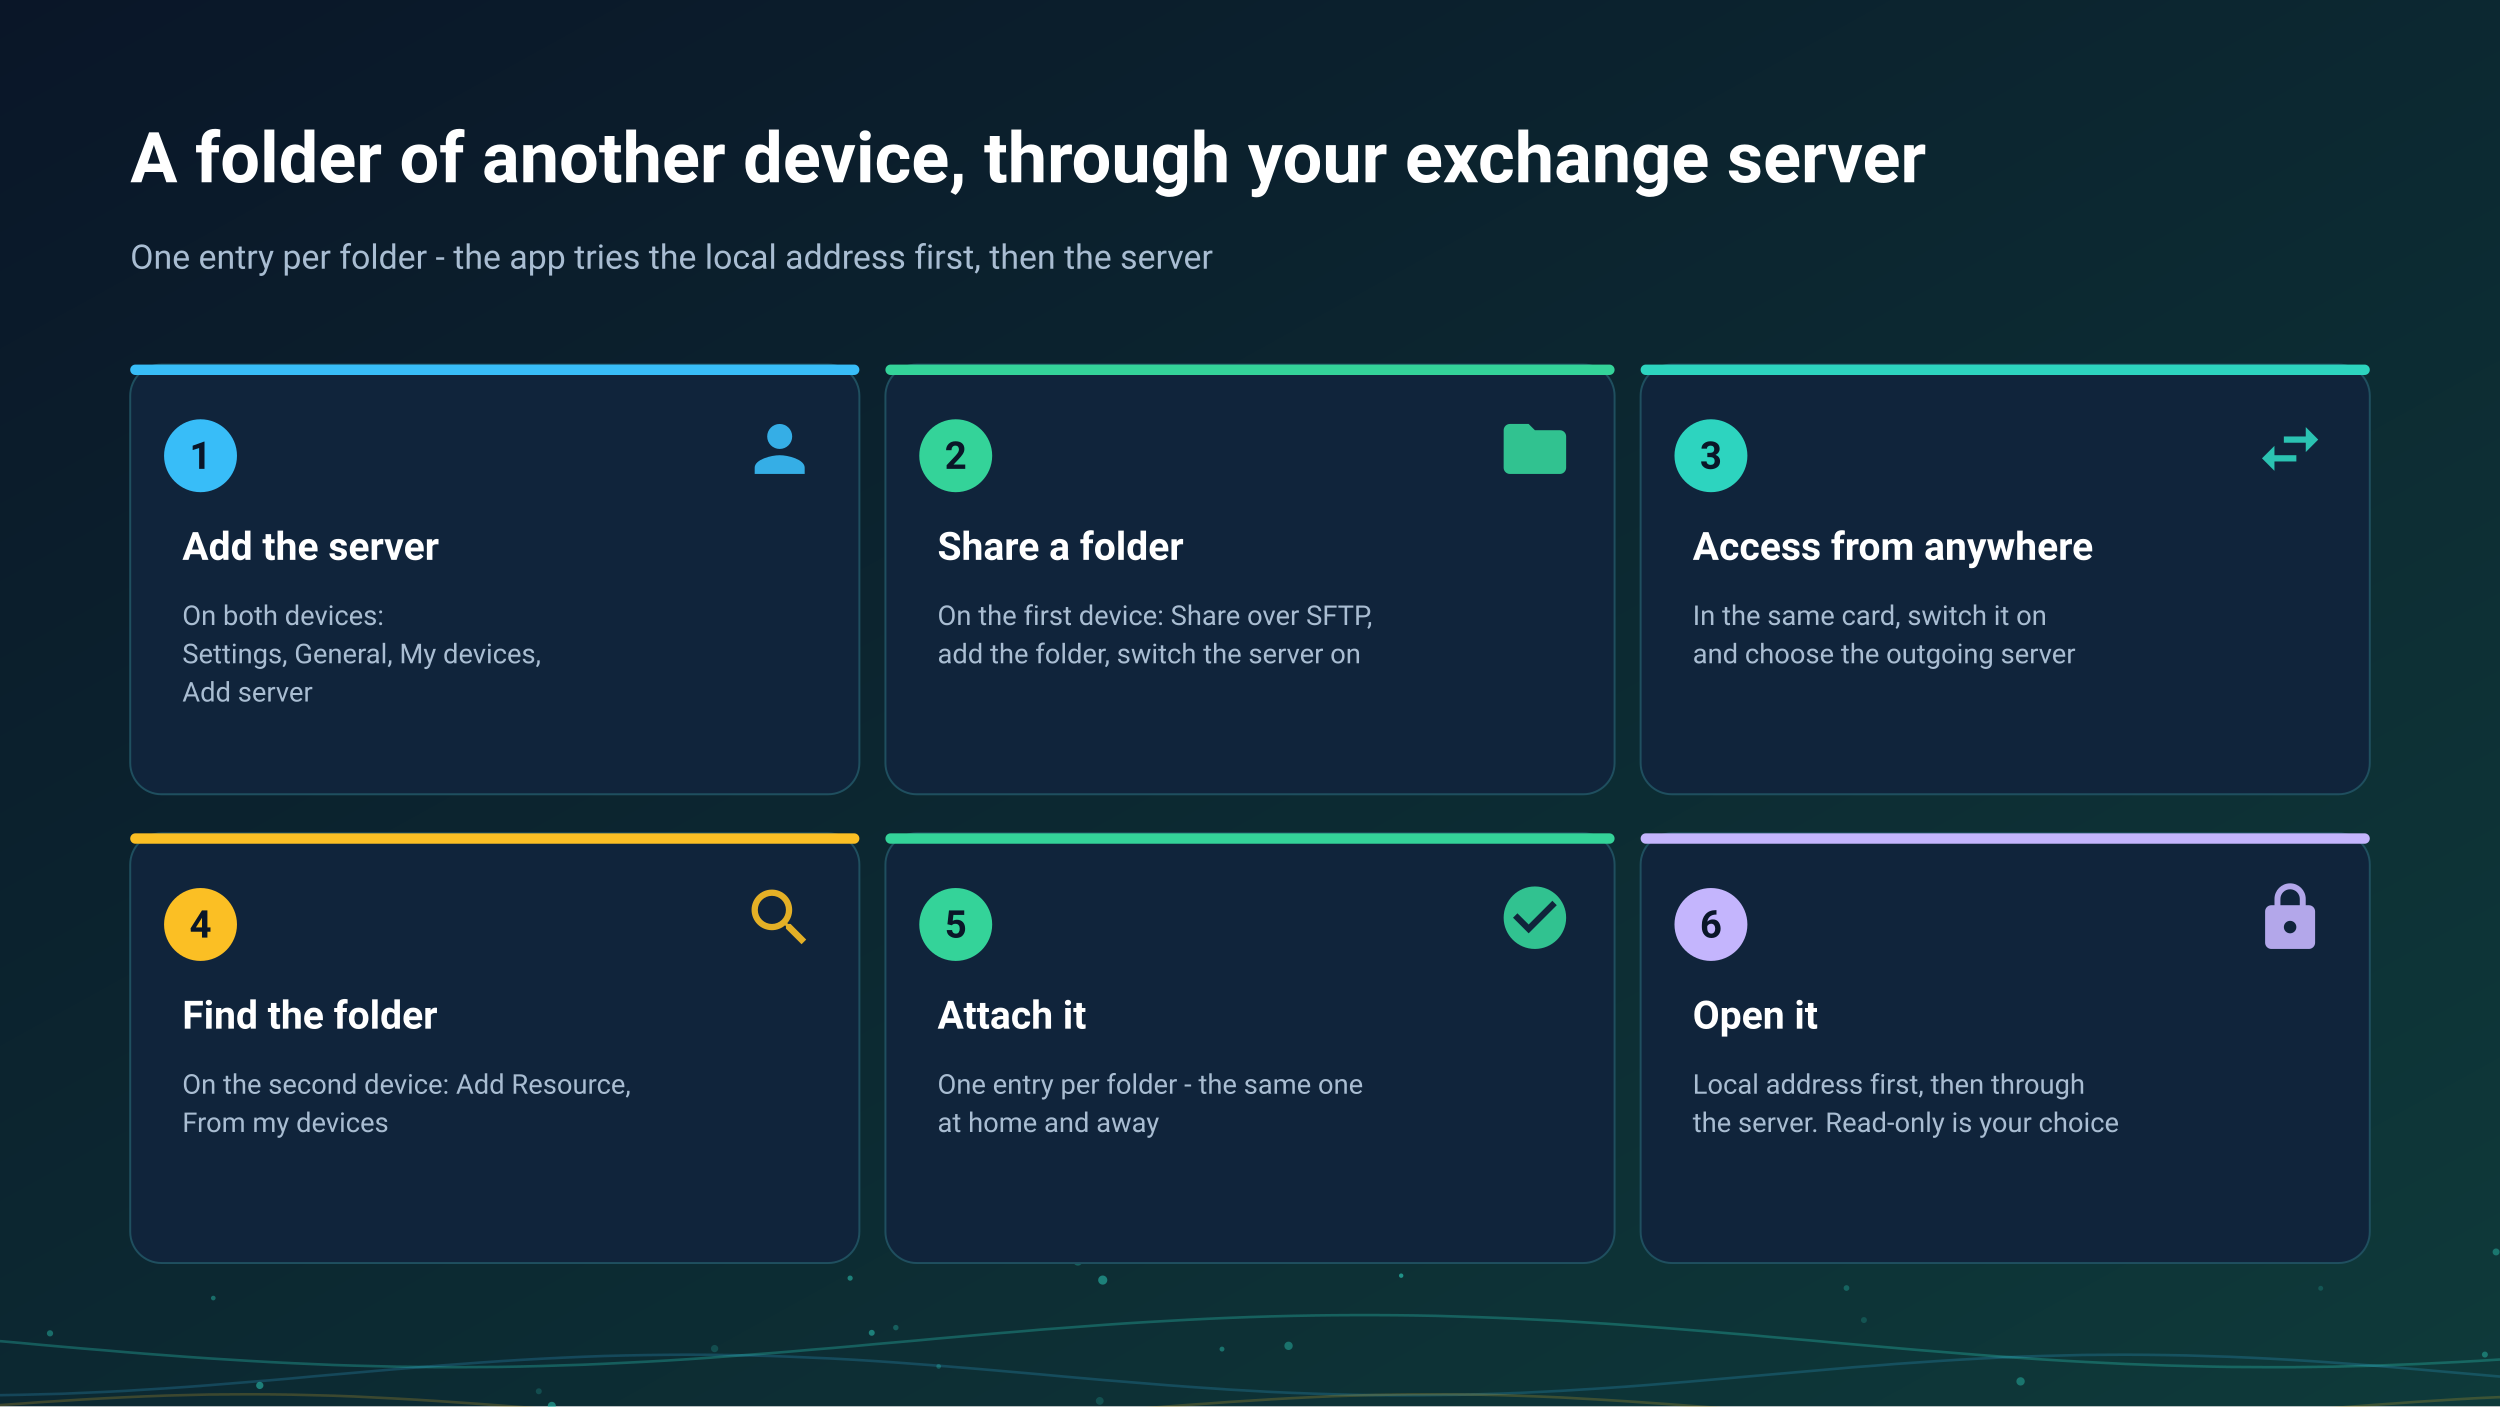
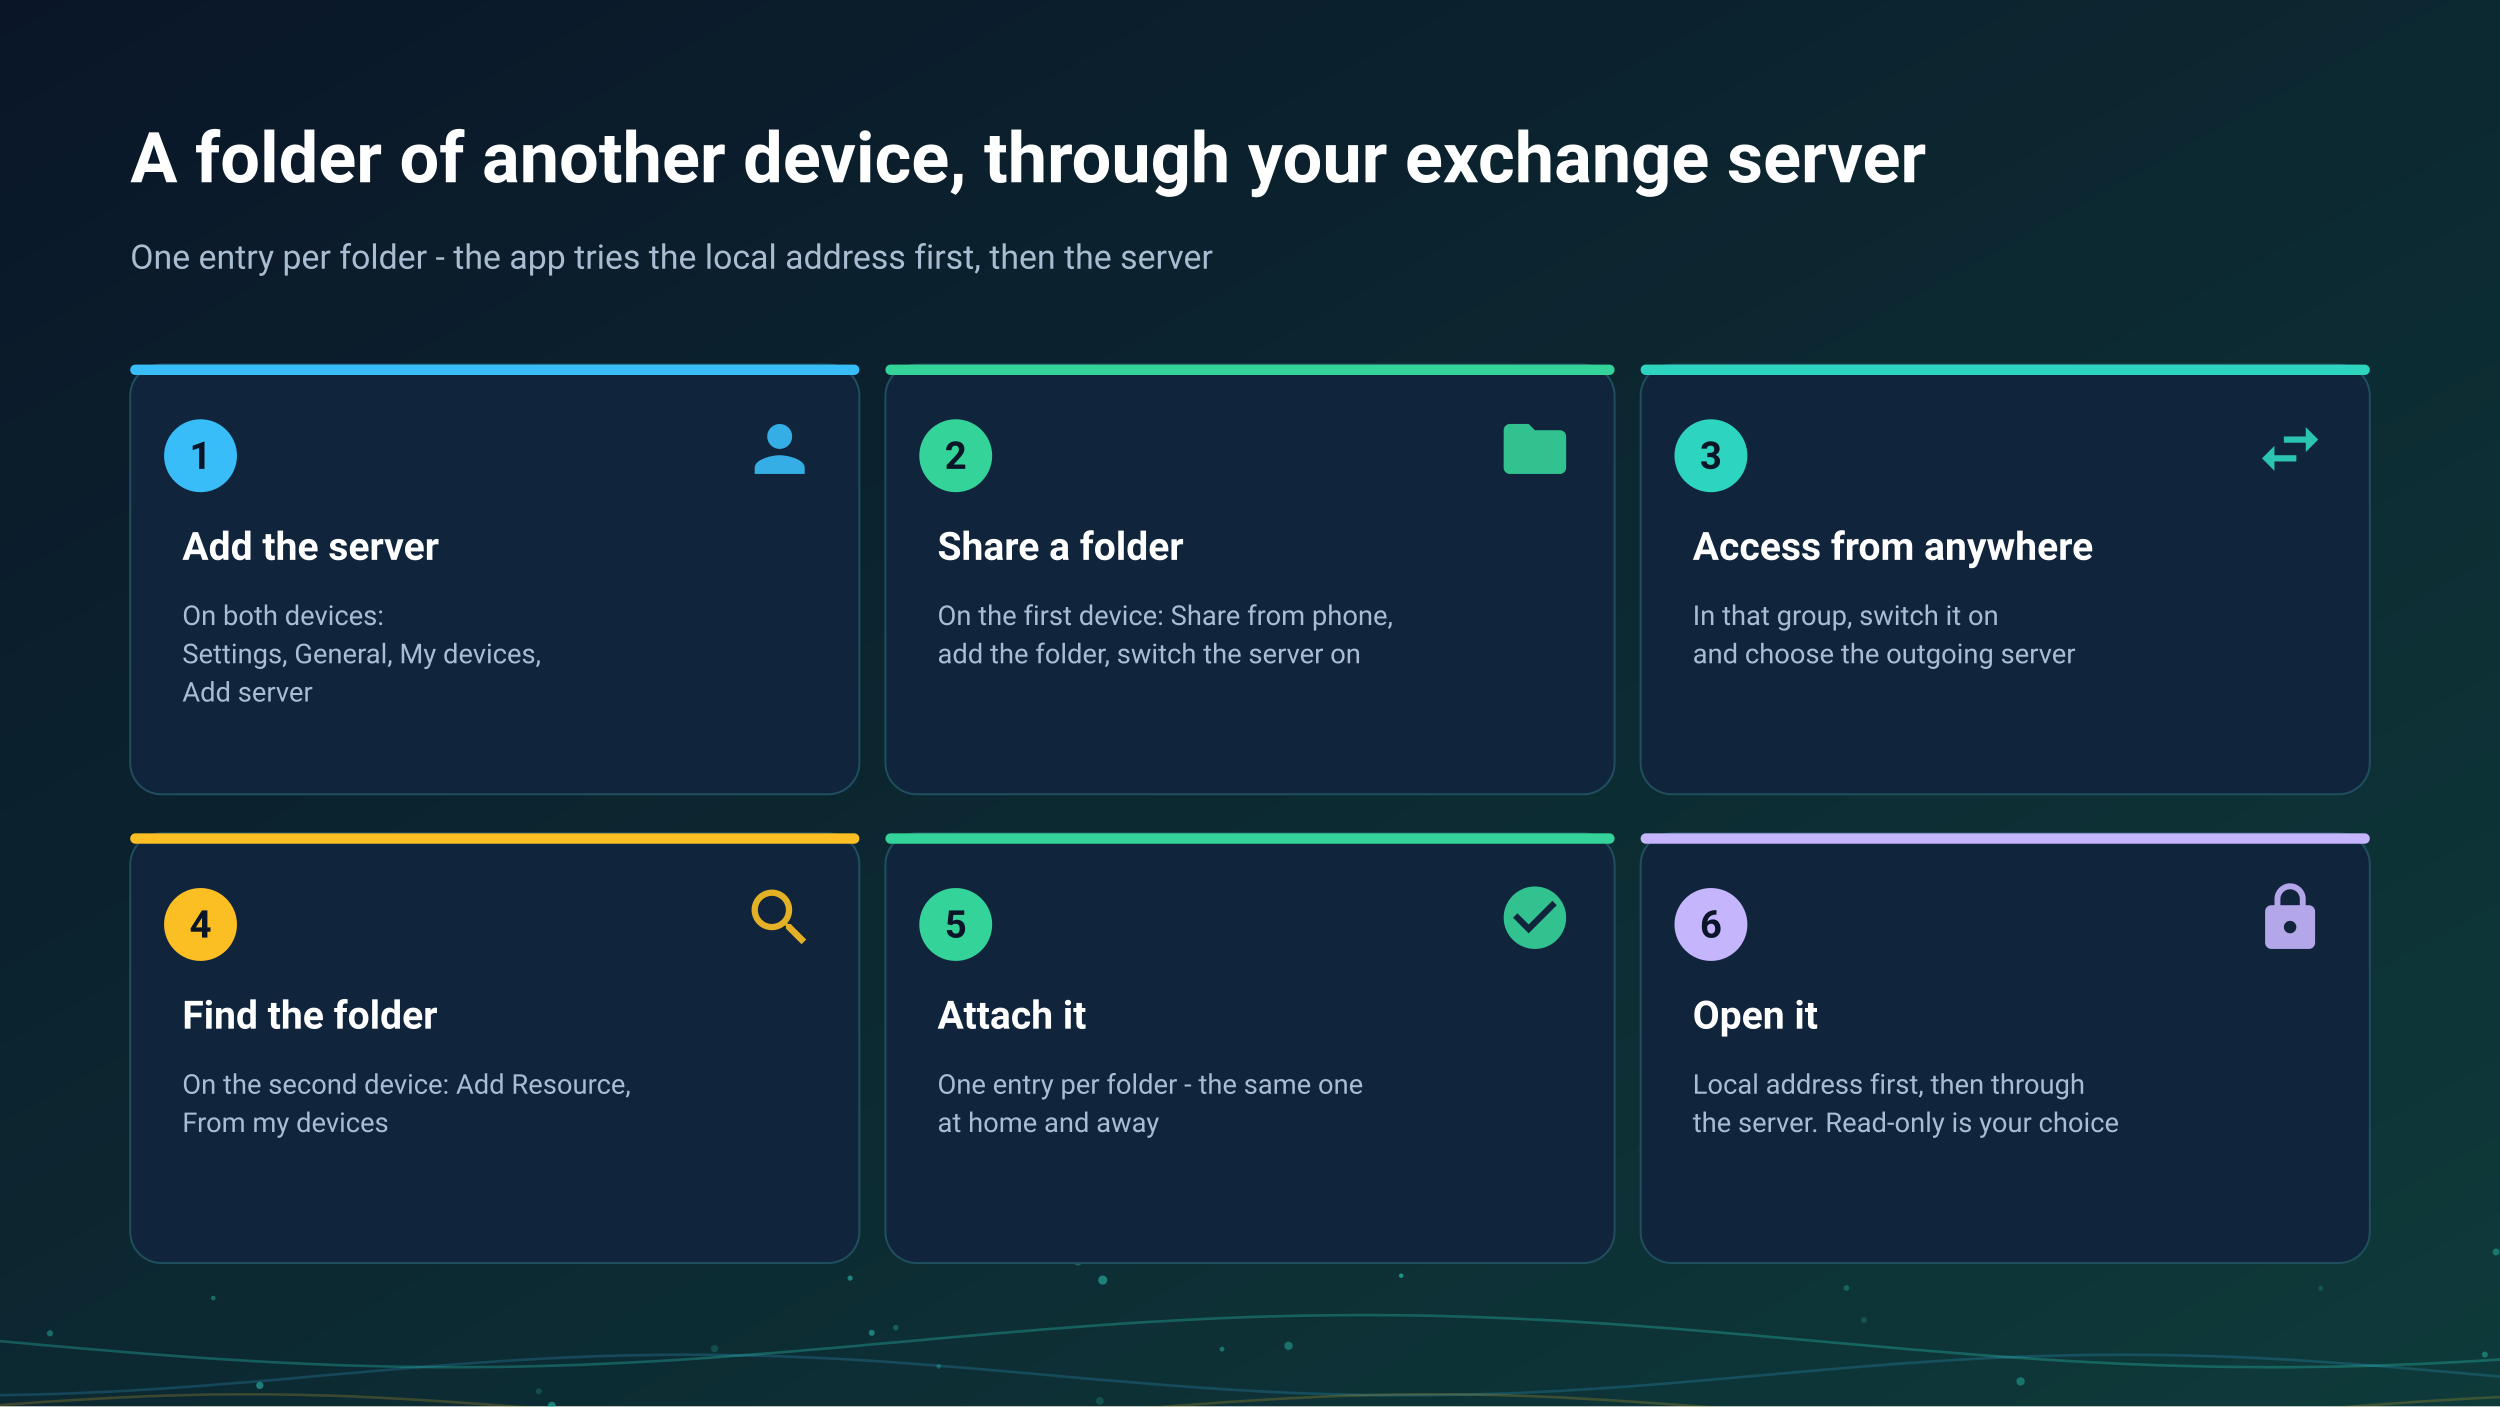
<svg xmlns="http://www.w3.org/2000/svg" viewBox="0 0 1920 1080" width="1920" height="1080" role="img" aria-labelledby="t d" lang="en">
  <defs>
    <marker id="arr-control" viewBox="0 0 10 10" refX="8.5" refY="5" markerWidth="7" markerHeight="7" orient="auto">
      <path d="M0 0L10 5L0 10z" fill="#38bdf8" />
    </marker>
    <marker id="arr-control-s" viewBox="0 0 10 10" refX="1.5" refY="5" markerWidth="7" markerHeight="7" orient="auto">
      <path d="M10 0L0 5L10 10z" fill="#38bdf8" />
    </marker>
    <marker id="arr-tunnel" viewBox="0 0 10 10" refX="8.5" refY="5" markerWidth="7" markerHeight="7" orient="auto">
      <path d="M0 0L10 5L0 10z" fill="#34d399" />
    </marker>
    <marker id="arr-tunnel-s" viewBox="0 0 10 10" refX="1.5" refY="5" markerWidth="7" markerHeight="7" orient="auto">
      <path d="M10 0L0 5L10 10z" fill="#34d399" />
    </marker>
    <marker id="arr-media" viewBox="0 0 10 10" refX="8.5" refY="5" markerWidth="7" markerHeight="7" orient="auto">
      <path d="M0 0L10 5L0 10z" fill="#fbbf24" />
    </marker>
    <marker id="arr-media-s" viewBox="0 0 10 10" refX="1.5" refY="5" markerWidth="7" markerHeight="7" orient="auto">
      <path d="M10 0L0 5L10 10z" fill="#fbbf24" />
    </marker>
    <marker id="arr-lan" viewBox="0 0 10 10" refX="8.5" refY="5" markerWidth="7" markerHeight="7" orient="auto">
      <path d="M0 0L10 5L0 10z" fill="#c4b5fd" />
    </marker>
    <marker id="arr-lan-s" viewBox="0 0 10 10" refX="1.5" refY="5" markerWidth="7" markerHeight="7" orient="auto">
      <path d="M10 0L0 5L10 10z" fill="#c4b5fd" />
    </marker>
    <marker id="arr-danger" viewBox="0 0 10 10" refX="8.5" refY="5" markerWidth="7" markerHeight="7" orient="auto">
      <path d="M0 0L10 5L0 10z" fill="#fca5a5" />
    </marker>
    <marker id="arr-danger-s" viewBox="0 0 10 10" refX="1.5" refY="5" markerWidth="7" markerHeight="7" orient="auto">
      <path d="M10 0L0 5L10 10z" fill="#fca5a5" />
    </marker>
    <marker id="arr-server" viewBox="0 0 10 10" refX="8.5" refY="5" markerWidth="7" markerHeight="7" orient="auto">
      <path d="M0 0L10 5L0 10z" fill="#2dd4bf" />
    </marker>
    <marker id="arr-server-s" viewBox="0 0 10 10" refX="1.5" refY="5" markerWidth="7" markerHeight="7" orient="auto">
      <path d="M10 0L0 5L10 10z" fill="#2dd4bf" />
    </marker>
    <marker id="arr-muted" viewBox="0 0 10 10" refX="8.5" refY="5" markerWidth="7" markerHeight="7" orient="auto">
      <path d="M0 0L10 5L0 10z" fill="#a9bdd2" />
    </marker>
    <marker id="arr-muted-s" viewBox="0 0 10 10" refX="1.5" refY="5" markerWidth="7" markerHeight="7" orient="auto">
      <path d="M10 0L0 5L10 10z" fill="#a9bdd2" />
    </marker>
    <marker id="arr-text" viewBox="0 0 10 10" refX="8.5" refY="5" markerWidth="7" markerHeight="7" orient="auto">
      <path d="M0 0L10 5L0 10z" fill="#ffffff" />
    </marker>
    <marker id="arr-text-s" viewBox="0 0 10 10" refX="1.5" refY="5" markerWidth="7" markerHeight="7" orient="auto">
      <path d="M10 0L0 5L10 10z" fill="#ffffff" />
    </marker>
    <filter id="soft" x="-20%" y="-20%" width="140%" height="140%">
      <feDropShadow dx="0" dy="4" stdDeviation="8" flood-color="#000" flood-opacity="0.18" />
    </filter>
    <filter id="glow" x="-50%" y="-50%" width="200%" height="200%">
      <feGaussianBlur stdDeviation="14" />
    </filter>
    <linearGradient id="bgGrad" x1="0" y1="0" x2="1" y2="1">
      <stop offset="0" stop-color="#0a1628" />
      <stop offset="1" stop-color="#0e3a3a" />
    </linearGradient>
    <radialGradient id="hub" cx="0.5" cy="0.5" r="0.5">
      <stop offset="0" stop-color="#2dd4bf" stop-opacity="0.55" />
      <stop offset="1" stop-color="#2dd4bf" stop-opacity="0" />
    </radialGradient>
  </defs>
  <rect width="1920" height="1080" fill="url(#bgGrad)" />
  <g aria-hidden="true">
    <polyline points="0 1030 16 1031.4 32 1032.9 48 1034.3 64 1035.7 80 1037 96 1038.4 112 1039.7 128 1040.9 144 1042.1 160 1043.2 176 1044.2 192 1045.2 208 1046.1 224 1046.9 240 1047.6 256 1048.3 272 1048.8 288 1049.2 304 1049.6 320 1049.8 336 1050 352 1050 368 1049.9 384 1049.8 400 1049.5 416 1049.1 432 1048.6 448 1048.1 464 1047.4 480 1046.6 496 1045.8 512 1044.9 528 1043.9 544 1042.8 560 1041.6 576 1040.4 592 1039.2 608 1037.9 624 1036.5 640 1035.2 656 1033.8 672 1032.3 688 1030.9 704 1029.5 720 1028 736 1026.6 752 1025.2 768 1023.8 784 1022.5 800 1021.1 816 1019.9 832 1018.7 848 1017.5 864 1016.4 880 1015.4 896 1014.5 912 1013.6 928 1012.8 944 1012.1 960 1011.5 976 1011 992 1010.6 1008 1010.3 1024 1010.1 1040 1010 1056 1010 1072 1010.1 1088 1010.3 1104 1010.6 1120 1011.1 1136 1011.6 1152 1012.2 1168 1012.9 1184 1013.7 1200 1014.5 1216 1015.5 1232 1016.5 1248 1017.6 1264 1018.8 1280 1020 1296 1021.3 1312 1022.6 1328 1024 1344 1025.3 1360 1026.8 1376 1028.2 1392 1029.6 1408 1031.1 1424 1032.5 1440 1033.9 1456 1035.3 1472 1036.7 1488 1038 1504 1039.3 1520 1040.6 1536 1041.8 1552 1042.9 1568 1044 1584 1045 1600 1045.9 1616 1046.7 1632 1047.5 1648 1048.1 1664 1048.7 1680 1049.1 1696 1049.5 1712 1049.8 1728 1049.9 1744 1050 1760 1050 1776 1049.8 1792 1049.6 1808 1049.2 1824 1048.8 1840 1048.2 1856 1047.6 1872 1046.8 1888 1046 1904 1045.1 1920 1044.1" fill="none" stroke="#2dd4bf" stroke-width="2" opacity="0.3" />
    <polyline points="0 1071.5 16 1071.2 32 1070.8 48 1070.4 64 1069.7 80 1069 96 1068.2 112 1067.2 128 1066.2 144 1065.1 160 1063.9 176 1062.6 192 1061.3 208 1060 224 1058.6 240 1057.1 256 1055.7 272 1054.3 288 1052.9 304 1051.5 320 1050.2 336 1048.9 352 1047.7 368 1046.5 384 1045.4 400 1044.4 416 1043.5 432 1042.7 448 1042 464 1041.4 480 1041 496 1040.7 512 1040.5 528 1040.4 544 1040.5 560 1040.7 576 1041 592 1041.4 608 1042 624 1042.7 640 1043.4 656 1044.3 672 1045.3 688 1046.4 704 1047.6 720 1048.8 736 1050.1 752 1051.4 768 1052.8 784 1054.2 800 1055.6 816 1057.1 832 1058.5 848 1059.9 864 1061.2 880 1062.5 896 1063.8 912 1065 928 1066.1 944 1067.2 960 1068.1 976 1069 992 1069.7 1008 1070.3 1024 1070.8 1040 1071.2 1056 1071.5 1072 1071.6 1088 1071.6 1104 1071.4 1120 1071.2 1136 1070.8 1152 1070.3 1168 1069.7 1184 1068.9 1200 1068.1 1216 1067.1 1232 1066.1 1248 1065 1264 1063.8 1280 1062.5 1296 1061.2 1312 1059.8 1328 1058.4 1344 1057 1360 1055.6 1376 1054.2 1392 1052.8 1408 1051.4 1424 1050 1440 1048.8 1456 1047.5 1472 1046.4 1488 1045.3 1504 1044.3 1520 1043.4 1536 1042.6 1552 1041.9 1568 1041.4 1584 1041 1600 1040.6 1616 1040.5 1632 1040.4 1648 1040.5 1664 1040.7 1680 1041 1696 1041.5 1712 1042 1728 1042.7 1744 1043.5 1760 1044.4 1776 1045.4 1792 1046.5 1808 1047.7 1824 1048.9 1840 1050.2 1856 1051.6 1872 1053 1888 1054.4 1904 1055.8 1920 1057.2" fill="none" stroke="#38bdf8" stroke-width="2" opacity="0.2" />
    <polyline points="0 1079.1 16 1078 32 1076.8 48 1075.8 64 1074.8 80 1073.9 96 1073.1 112 1072.4 128 1071.8 144 1071.4 160 1071 176 1070.9 192 1070.8 208 1070.9 224 1071.1 240 1071.5 256 1071.9 272 1072.5 288 1073.3 304 1074.1 320 1075 336 1076 352 1077.1 368 1078.2 384 1079.4 400 1080.6 416 1081.9 432 1083.1 448 1084.3 464 1085.5 480 1086.7 496 1087.8 512 1088.8 528 1089.7 544 1090.6 560 1091.3 576 1091.9 592 1092.4 608 1092.8 624 1093.1 640 1093.2 656 1093.2 672 1093 688 1092.7 704 1092.3 720 1091.8 736 1091.1 752 1090.3 768 1089.4 784 1088.5 800 1087.4 816 1086.3 832 1085.1 848 1083.9 864 1082.7 880 1081.5 896 1080.2 912 1079 928 1077.9 944 1076.7 960 1075.7 976 1074.7 992 1073.8 1008 1073 1024 1072.3 1040 1071.8 1056 1071.3 1072 1071 1088 1070.8 1104 1070.8 1120 1070.9 1136 1071.1 1152 1071.5 1168 1072 1184 1072.6 1200 1073.3 1216 1074.2 1232 1075.1 1248 1076.1 1264 1077.2 1280 1078.3 1296 1079.5 1312 1080.7 1328 1082 1344 1083.2 1360 1084.4 1376 1085.6 1392 1086.8 1408 1087.8 1424 1088.9 1440 1089.8 1456 1090.6 1472 1091.4 1488 1092 1504 1092.5 1520 1092.9 1536 1093.1 1552 1093.2 1568 1093.2 1584 1093 1600 1092.7 1616 1092.3 1632 1091.7 1648 1091 1664 1090.2 1680 1089.4 1696 1088.4 1712 1087.3 1728 1086.2 1744 1085 1760 1083.8 1776 1082.6 1792 1081.4 1808 1080.1 1824 1078.9 1840 1077.8 1856 1076.6 1872 1075.6 1888 1074.6 1904 1073.7 1920 1073" fill="none" stroke="#fbbf24" stroke-width="2" opacity="0.2" />
    <circle cx="563.6" cy="1093.5" r="3.2" fill="#2dd4bf" stroke="none" stroke-width="2" opacity="0.2" />
    <circle cx="1076.1" cy="979.7" r="1.7" fill="#2dd4bf" stroke="none" stroke-width="2" opacity="0.6" />
    <circle cx="669.5" cy="1023.6" r="2.3" fill="#2dd4bf" stroke="none" stroke-width="2" opacity="0.5" />
    <circle cx="1334.4" cy="946.7" r="1.2" fill="#2dd4bf" stroke="none" stroke-width="2" opacity="0.6" />
    <circle cx="237" cy="1128.2" r="3" fill="#2dd4bf" stroke="none" stroke-width="2" opacity="0.4" />
    <circle cx="413.8" cy="1068.5" r="2.3" fill="#2dd4bf" stroke="none" stroke-width="2" opacity="0.2" />
    <circle cx="1908.4" cy="1040.3" r="2.3" fill="#2dd4bf" stroke="none" stroke-width="2" opacity="0.4" />
    <circle cx="720.9" cy="1049.4" r="1.8" fill="#2dd4bf" stroke="none" stroke-width="2" opacity="0.3" />
    <circle cx="966.8" cy="954" r="2.8" fill="#2dd4bf" stroke="none" stroke-width="2" opacity="0.6" />
    <circle cx="989.6" cy="1033.6" r="3.2" fill="#2dd4bf" stroke="none" stroke-width="2" opacity="0.4" />
    <circle cx="1551.8" cy="1060.9" r="3.2" fill="#2dd4bf" stroke="none" stroke-width="2" opacity="0.4" />
    <circle cx="938.5" cy="1036.1" r="1.9" fill="#2dd4bf" stroke="none" stroke-width="2" opacity="0.4" />
    <circle cx="844.6" cy="1075.9" r="3" fill="#2dd4bf" stroke="none" stroke-width="2" opacity="0.2" />
    <circle cx="1536.2" cy="961.8" r="3.1" fill="#2dd4bf" stroke="none" stroke-width="2" opacity="0.5" />
    <circle cx="381.4" cy="1112.6" r="1.5" fill="#2dd4bf" stroke="none" stroke-width="2" opacity="0.2" />
    <circle cx="1281.1" cy="1094.8" r="2.5" fill="#2dd4bf" stroke="none" stroke-width="2" opacity="0.5" />
    <circle cx="163.8" cy="996.9" r="1.8" fill="#2dd4bf" stroke="none" stroke-width="2" opacity="0.4" />
    <circle cx="652.9" cy="981.6" r="2" fill="#2dd4bf" stroke="none" stroke-width="2" opacity="0.5" />
    <circle cx="1917" cy="961.5" r="2.7" fill="#2dd4bf" stroke="none" stroke-width="2" opacity="0.4" />
    <circle cx="1437.4" cy="1134.9" r="2.5" fill="#2dd4bf" stroke="none" stroke-width="2" opacity="0.4" />
    <circle cx="188.2" cy="942" r="1.3" fill="#2dd4bf" stroke="none" stroke-width="2" opacity="0.5" />
    <circle cx="1418.1" cy="989.2" r="2.2" fill="#2dd4bf" stroke="none" stroke-width="2" opacity="0.3" />
    <circle cx="514.9" cy="1155.8" r="2.8" fill="#2dd4bf" stroke="none" stroke-width="2" opacity="0.5" />
    <circle cx="424.3" cy="1105.5" r="3.6" fill="#2dd4bf" stroke="none" stroke-width="2" opacity="0.2" />
    <circle cx="1877.1" cy="1156.5" r="2.4" fill="#2dd4bf" stroke="none" stroke-width="2" opacity="0.3" />
    <circle cx="251.1" cy="1099.8" r="1.4" fill="#2dd4bf" stroke="none" stroke-width="2" opacity="0.3" />
    <circle cx="440.3" cy="953.3" r="1.2" fill="#2dd4bf" stroke="none" stroke-width="2" opacity="0.5" />
    <circle cx="827.8" cy="968.5" r="3.5" fill="#2dd4bf" stroke="none" stroke-width="2" opacity="0.3" />
    <circle cx="369.5" cy="1082.4" r="1" fill="#2dd4bf" stroke="none" stroke-width="2" opacity="0.4" />
    <circle cx="1146.7" cy="1119.1" r="1.3" fill="#2dd4bf" stroke="none" stroke-width="2" opacity="0.5" />
    <circle cx="1565" cy="1138.3" r="1.9" fill="#2dd4bf" stroke="none" stroke-width="2" opacity="0.3" />
    <circle cx="950" cy="1084.6" r="2.2" fill="#2dd4bf" stroke="none" stroke-width="2" opacity="0.3" />
    <circle cx="199.5" cy="1064" r="2.8" fill="#2dd4bf" stroke="none" stroke-width="2" opacity="0.5" />
    <circle cx="688" cy="1019.6" r="2.1" fill="#2dd4bf" stroke="none" stroke-width="2" opacity="0.3" />
    <circle cx="1622.3" cy="1128.3" r="2.4" fill="#2dd4bf" stroke="none" stroke-width="2" opacity="0.5" />
    <circle cx="290.8" cy="1103" r="3.5" fill="#2dd4bf" stroke="none" stroke-width="2" opacity="0.2" />
    <circle cx="38.4" cy="1024" r="2.4" fill="#2dd4bf" stroke="none" stroke-width="2" opacity="0.4" />
    <circle cx="1431.5" cy="1013.8" r="2.3" fill="#2dd4bf" stroke="none" stroke-width="2" opacity="0.2" />
    <circle cx="1672.2" cy="1086.6" r="2.1" fill="#2dd4bf" stroke="none" stroke-width="2" opacity="0.3" />
    <circle cx="697.9" cy="1117.1" r="3" fill="#2dd4bf" stroke="none" stroke-width="2" opacity="0.4" />
    <circle cx="1120.7" cy="1121.8" r="2.6" fill="#2dd4bf" stroke="none" stroke-width="2" opacity="0.5" />
    <circle cx="846.9" cy="983.1" r="3.5" fill="#2dd4bf" stroke="none" stroke-width="2" opacity="0.5" />
    <circle cx="423.8" cy="1079.7" r="3.1" fill="#2dd4bf" stroke="none" stroke-width="2" opacity="0.5" />
    <circle cx="548.8" cy="1035.7" r="2.8" fill="#2dd4bf" stroke="none" stroke-width="2" opacity="0.2" />
    <circle cx="1782.3" cy="989.4" r="1.9" fill="#2dd4bf" stroke="none" stroke-width="2" opacity="0.2" />
    <circle cx="227.9" cy="1138.7" r="2.3" fill="#2dd4bf" stroke="none" stroke-width="2" opacity="0.5" />
  </g>
  <text x="100" y="140" font-family="'Segoe UI', Roboto, 'Noto Sans', 'Helvetica Neue', Arial, sans-serif" font-size="54" font-weight="700" fill="#ffffff" text-anchor="start">
    <tspan x="100" dy="0">A folder of another device, through your exchange server</tspan>
  </text>
  <text x="100" y="206.4" font-family="'Segoe UI', Roboto, 'Noto Sans', 'Helvetica Neue', Arial, sans-serif" font-size="26" font-weight="400" fill="#a9bdd2" text-anchor="start">
    <tspan x="100" dy="0">One entry per folder - the app tries the local address first, then the server</tspan>
  </text>
  <rect x="100" y="280" width="560" height="330" rx="24" fill="#10243b" stroke="#1f4f5f" stroke-width="1.5" />
  <rect x="100" y="280" width="560" height="8" rx="4" fill="#38bdf8" stroke="none" stroke-width="1.5" />
  <circle cx="154" cy="350" r="28" fill="#38bdf8" stroke="none" stroke-width="2" />
  <text x="154" y="360.1" font-family="'Segoe UI', Roboto, 'Noto Sans', 'Helvetica Neue', Arial, sans-serif" font-size="29.4" font-weight="700" fill="#0a1628" text-anchor="middle">
    <tspan x="154" dy="0">1</tspan>
  </text>
  <g transform="translate(570 316) scale(2.4)" opacity="0.9">
    <path d="M12 12c2.21 0 4-1.79 4-4s-1.79-4-4-4-4 1.79-4 4 1.79 4 4 4zm0 2c-2.67 0-8 1.34-8 4v2h16v-2c0-2.66-5.33-4-8-4z" fill="#38bdf8" />
  </g>
  <text x="140" y="430" font-family="'Segoe UI', Roboto, 'Noto Sans', 'Helvetica Neue', Arial, sans-serif" font-size="30" font-weight="700" fill="#ffffff" text-anchor="start">
    <tspan x="140" dy="0">Add the server</tspan>
  </text>
  <text x="140" y="480" font-family="'Segoe UI', Roboto, 'Noto Sans', 'Helvetica Neue', Arial, sans-serif" font-size="21" font-weight="400" fill="#a9bdd2" text-anchor="start">
    <tspan x="140" dy="0">On both devices:</tspan>
    <tspan x="140" dy="29.4">Settings, General, My devices,</tspan>
    <tspan x="140" dy="29.4">Add server</tspan>
  </text>
  <rect x="680" y="280" width="560" height="330" rx="24" fill="#10243b" stroke="#1f4f5f" stroke-width="1.5" />
  <rect x="680" y="280" width="560" height="8" rx="4" fill="#34d399" stroke="none" stroke-width="1.5" />
  <circle cx="734" cy="350" r="28" fill="#34d399" stroke="none" stroke-width="2" />
  <text x="734" y="360.1" font-family="'Segoe UI', Roboto, 'Noto Sans', 'Helvetica Neue', Arial, sans-serif" font-size="29.4" font-weight="700" fill="#0a1628" text-anchor="middle">
    <tspan x="734" dy="0">2</tspan>
  </text>
  <g transform="translate(1150 316) scale(2.4)" opacity="0.9">
    <path d="M10 4H4c-1.1 0-1.99.9-1.99 2L2 18c0 1.1.9 2 2 2h16c1.1 0 2-.9 2-2V8c0-1.1-.9-2-2-2h-8l-2-2z" fill="#34d399" />
  </g>
  <text x="720" y="430" font-family="'Segoe UI', Roboto, 'Noto Sans', 'Helvetica Neue', Arial, sans-serif" font-size="30" font-weight="700" fill="#ffffff" text-anchor="start">
    <tspan x="720" dy="0">Share a folder</tspan>
  </text>
  <text x="720" y="480" font-family="'Segoe UI', Roboto, 'Noto Sans', 'Helvetica Neue', Arial, sans-serif" font-size="21" font-weight="400" fill="#a9bdd2" text-anchor="start">
-     <tspan x="720" dy="0">On the first device: Share over SFTP,</tspan>
+     <tspan x="720" dy="0">On the first device: Share from phone,</tspan>
    <tspan x="720" dy="29.4">add the folder, switch the server on</tspan>
  </text>
  <rect x="1260" y="280" width="560" height="330" rx="24" fill="#10243b" stroke="#1f4f5f" stroke-width="1.5" />
  <rect x="1260" y="280" width="560" height="8" rx="4" fill="#2dd4bf" stroke="none" stroke-width="1.5" />
  <circle cx="1314" cy="350" r="28" fill="#2dd4bf" stroke="none" stroke-width="2" />
  <text x="1314" y="360.1" font-family="'Segoe UI', Roboto, 'Noto Sans', 'Helvetica Neue', Arial, sans-serif" font-size="29.4" font-weight="700" fill="#0a1628" text-anchor="middle">
    <tspan x="1314" dy="0">3</tspan>
  </text>
  <g transform="translate(1730 316) scale(2.4)" opacity="0.9">
    <path d="M6.99 11L3 15l3.99 4v-3H14v-2H6.99v-3zM21 9l-3.99-4v3H10v2h7.01v3L21 9z" fill="#2dd4bf" />
  </g>
  <text x="1300" y="430" font-family="'Segoe UI', Roboto, 'Noto Sans', 'Helvetica Neue', Arial, sans-serif" font-size="30" font-weight="700" fill="#ffffff" text-anchor="start">
    <tspan x="1300" dy="0">Access from anywhere</tspan>
  </text>
  <text x="1300" y="480" font-family="'Segoe UI', Roboto, 'Noto Sans', 'Helvetica Neue', Arial, sans-serif" font-size="21" font-weight="400" fill="#a9bdd2" text-anchor="start">
-     <tspan x="1300" dy="0">In the same card, switch it on</tspan>
+     <tspan x="1300" dy="0">In that group, switch it on</tspan>
    <tspan x="1300" dy="29.4">and choose the outgoing server</tspan>
  </text>
  <rect x="100" y="640" width="560" height="330" rx="24" fill="#10243b" stroke="#1f4f5f" stroke-width="1.5" />
  <rect x="100" y="640" width="560" height="8" rx="4" fill="#fbbf24" stroke="none" stroke-width="1.5" />
  <circle cx="154" cy="710" r="28" fill="#fbbf24" stroke="none" stroke-width="2" />
  <text x="154" y="720.1" font-family="'Segoe UI', Roboto, 'Noto Sans', 'Helvetica Neue', Arial, sans-serif" font-size="29.4" font-weight="700" fill="#0a1628" text-anchor="middle">
    <tspan x="154" dy="0">4</tspan>
  </text>
  <g transform="translate(570 676) scale(2.4)" opacity="0.9">
    <path d="M15.5 14h-.79l-.28-.27C15.41 12.59 16 11.11 16 9.5 16 5.91 13.09 3 9.5 3S3 5.91 3 9.5 5.91 16 9.5 16c1.61 0 3.09-.59 4.23-1.57l.27.28v.79l5 4.99L20.49 19l-4.99-5zm-6 0C7.01 14 5 11.99 5 9.5S7.01 5 9.5 5 14 7.01 14 9.5 11.99 14 9.5 14z" fill="#fbbf24" />
  </g>
  <text x="140" y="790" font-family="'Segoe UI', Roboto, 'Noto Sans', 'Helvetica Neue', Arial, sans-serif" font-size="30" font-weight="700" fill="#ffffff" text-anchor="start">
    <tspan x="140" dy="0">Find the folder</tspan>
  </text>
  <text x="140" y="840" font-family="'Segoe UI', Roboto, 'Noto Sans', 'Helvetica Neue', Arial, sans-serif" font-size="21" font-weight="400" fill="#a9bdd2" text-anchor="start">
    <tspan x="140" dy="0">On the second device: Add Resource,</tspan>
    <tspan x="140" dy="29.4">From my devices</tspan>
  </text>
  <rect x="680" y="640" width="560" height="330" rx="24" fill="#10243b" stroke="#1f4f5f" stroke-width="1.5" />
  <rect x="680" y="640" width="560" height="8" rx="4" fill="#34d399" stroke="none" stroke-width="1.5" />
  <circle cx="734" cy="710" r="28" fill="#34d399" stroke="none" stroke-width="2" />
  <text x="734" y="720.1" font-family="'Segoe UI', Roboto, 'Noto Sans', 'Helvetica Neue', Arial, sans-serif" font-size="29.4" font-weight="700" fill="#0a1628" text-anchor="middle">
    <tspan x="734" dy="0">5</tspan>
  </text>
  <g transform="translate(1150 676) scale(2.4)" opacity="0.9">
    <path d="M12 2C6.48 2 2 6.48 2 12s4.48 10 10 10 10-4.48 10-10S17.52 2 12 2zm-2 15l-5-5 1.41-1.41L10 14.17l7.590-7.59L19 8l-9 9z" fill="#34d399" />
  </g>
  <text x="720" y="790" font-family="'Segoe UI', Roboto, 'Noto Sans', 'Helvetica Neue', Arial, sans-serif" font-size="30" font-weight="700" fill="#ffffff" text-anchor="start">
    <tspan x="720" dy="0">Attach it</tspan>
  </text>
  <text x="720" y="840" font-family="'Segoe UI', Roboto, 'Noto Sans', 'Helvetica Neue', Arial, sans-serif" font-size="21" font-weight="400" fill="#a9bdd2" text-anchor="start">
    <tspan x="720" dy="0">One entry per folder - the same one</tspan>
    <tspan x="720" dy="29.4">at home and away</tspan>
  </text>
  <rect x="1260" y="640" width="560" height="330" rx="24" fill="#10243b" stroke="#1f4f5f" stroke-width="1.5" />
  <rect x="1260" y="640" width="560" height="8" rx="4" fill="#c4b5fd" stroke="none" stroke-width="1.5" />
  <circle cx="1314" cy="710" r="28" fill="#c4b5fd" stroke="none" stroke-width="2" />
  <text x="1314" y="720.1" font-family="'Segoe UI', Roboto, 'Noto Sans', 'Helvetica Neue', Arial, sans-serif" font-size="29.4" font-weight="700" fill="#0a1628" text-anchor="middle">
    <tspan x="1314" dy="0">6</tspan>
  </text>
  <g transform="translate(1730 676) scale(2.4)" opacity="0.9">
    <path d="M18 8h-1V6c0-2.76-2.24-5-5-5S7 3.24 7 6v2H6c-1.1 0-2 .9-2 2v10c0 1.1.9 2 2 2h12c1.1 0 2-.9 2-2V10c0-1.1-.9-2-2-2zm-6 9c-1.1 0-2-.9-2-2s.9-2 2-2 2 .9 2 2-.9 2-2 2zm3.1-9H8.9V6c0-1.71 1.39-3.1 3.1-3.1 1.71 0 3.1 1.39 3.1 3.1v2z" fill="#c4b5fd" />
  </g>
  <text x="1300" y="790" font-family="'Segoe UI', Roboto, 'Noto Sans', 'Helvetica Neue', Arial, sans-serif" font-size="30" font-weight="700" fill="#ffffff" text-anchor="start">
    <tspan x="1300" dy="0">Open it</tspan>
  </text>
  <text x="1300" y="840" font-family="'Segoe UI', Roboto, 'Noto Sans', 'Helvetica Neue', Arial, sans-serif" font-size="21" font-weight="400" fill="#a9bdd2" text-anchor="start">
    <tspan x="1300" dy="0">Local address first, then through</tspan>
    <tspan x="1300" dy="29.4">the server. Read-only is your choice</tspan>
  </text>
</svg>
